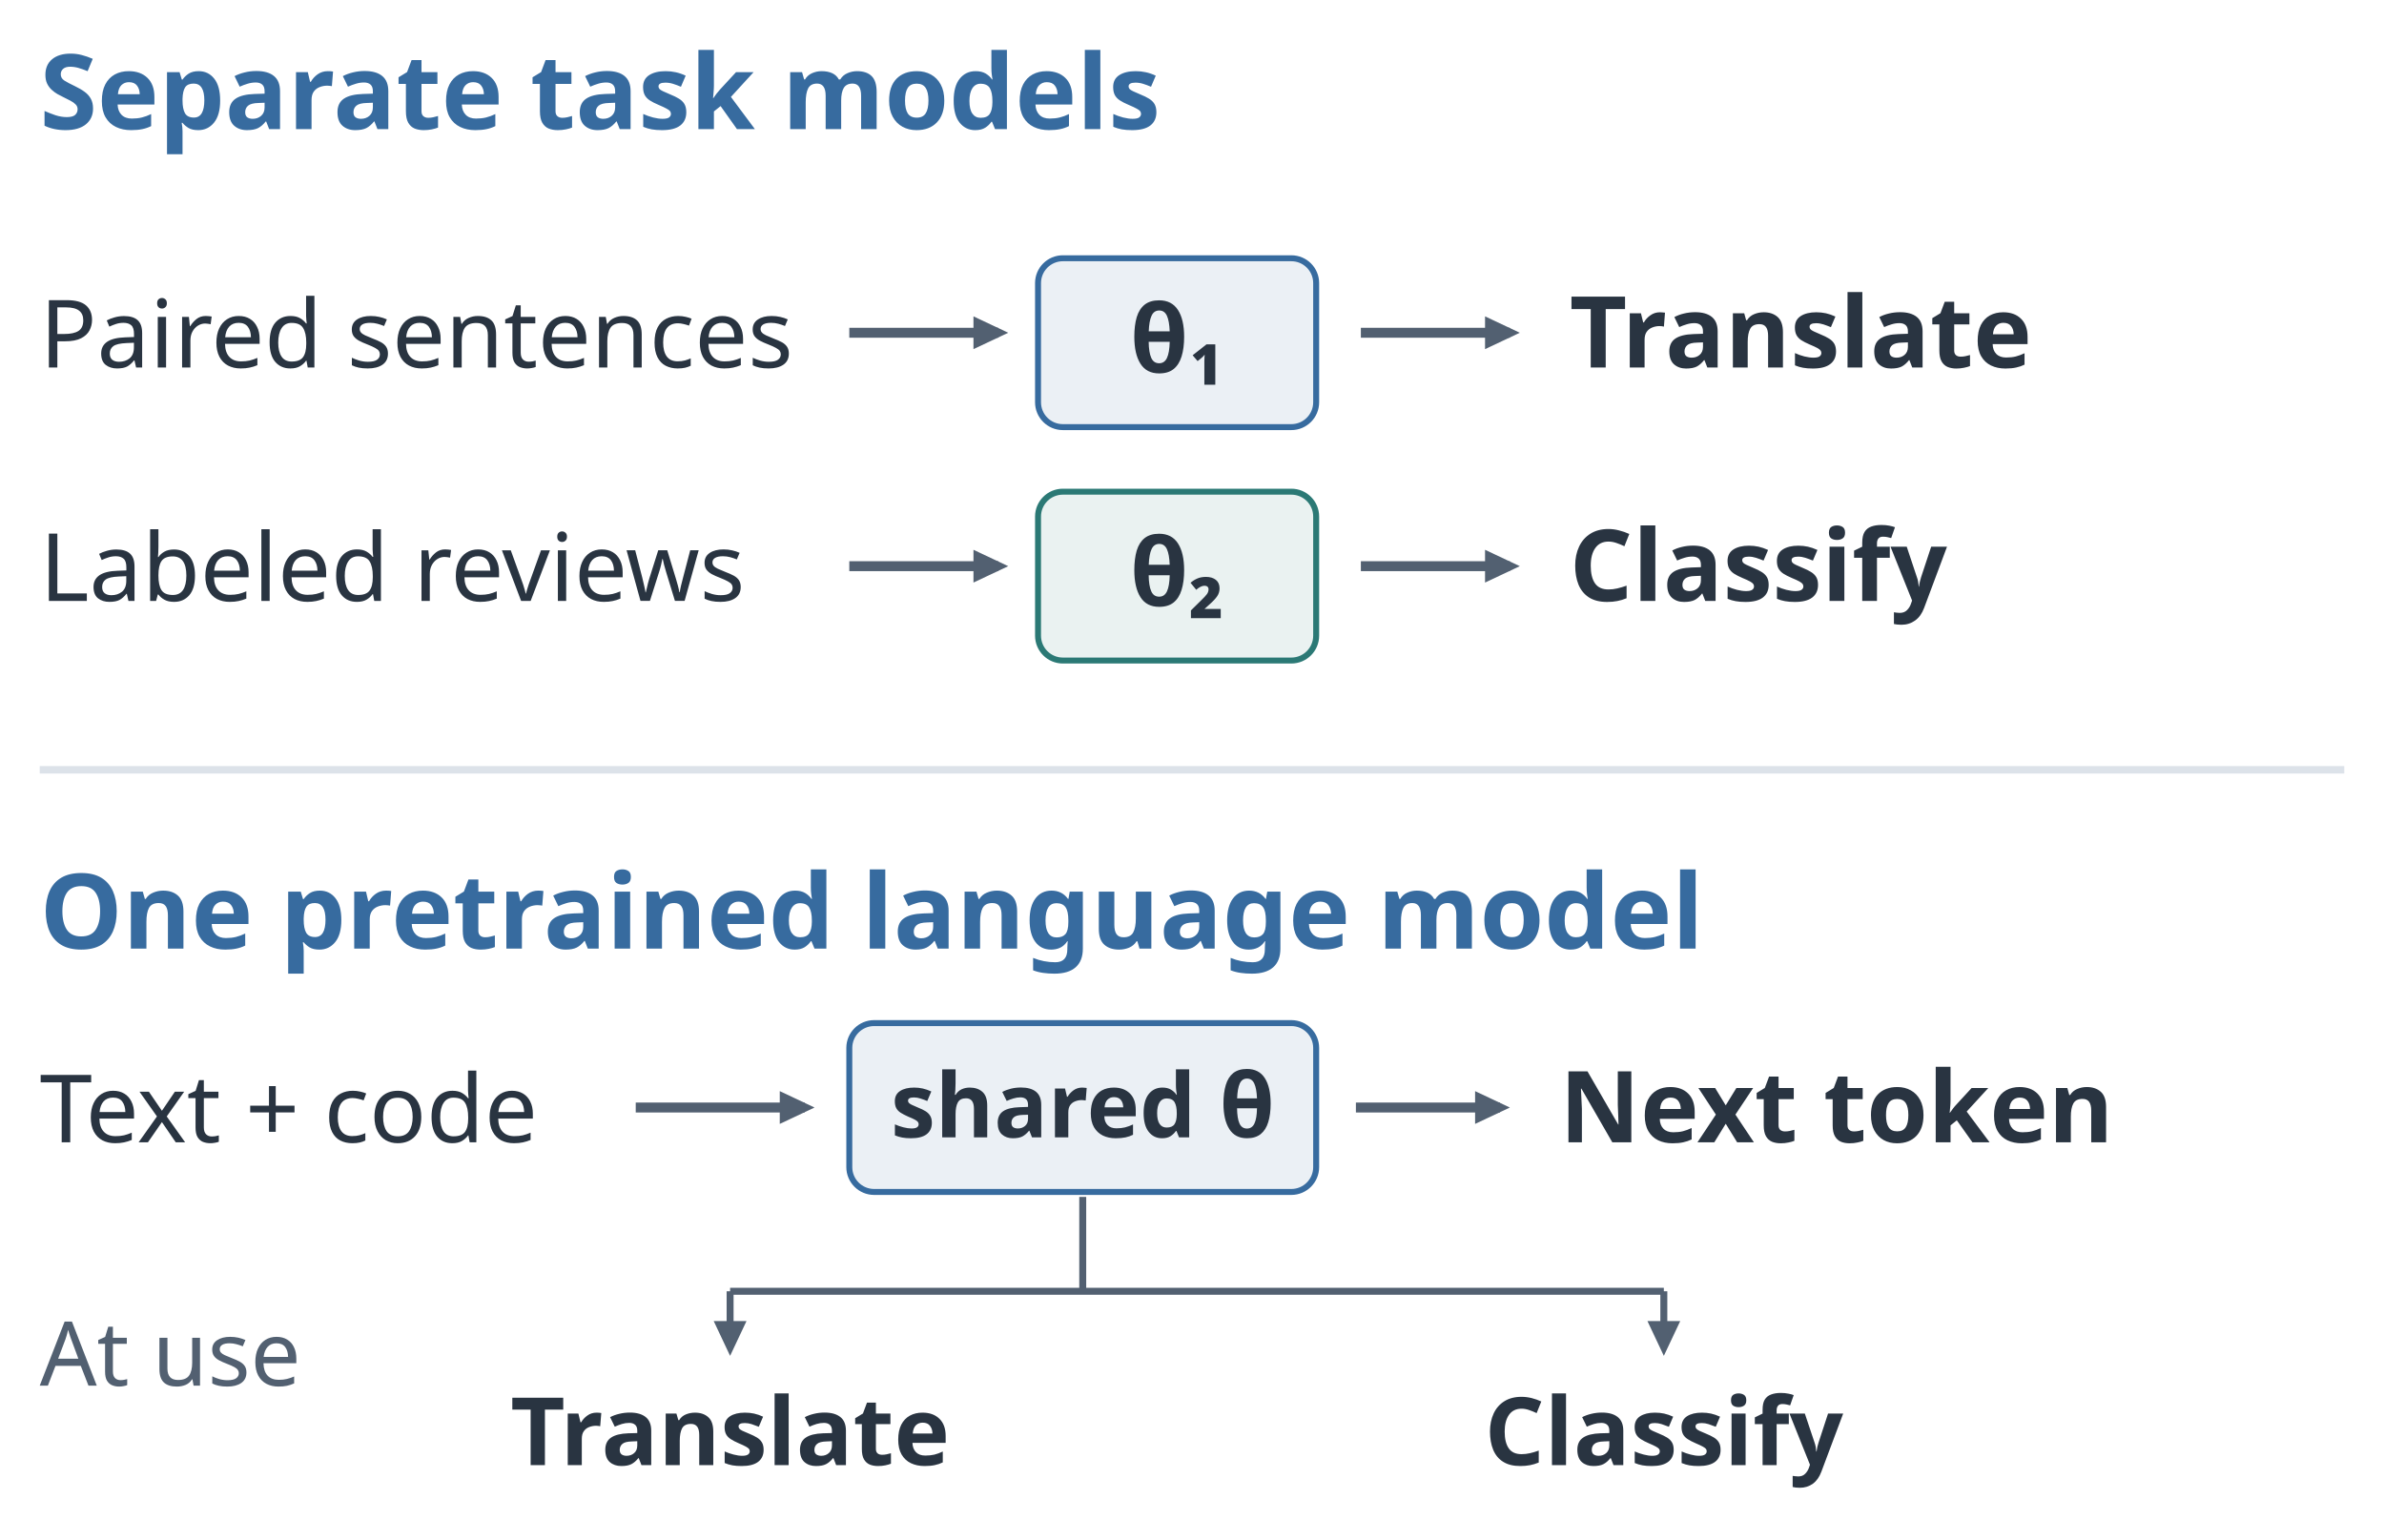
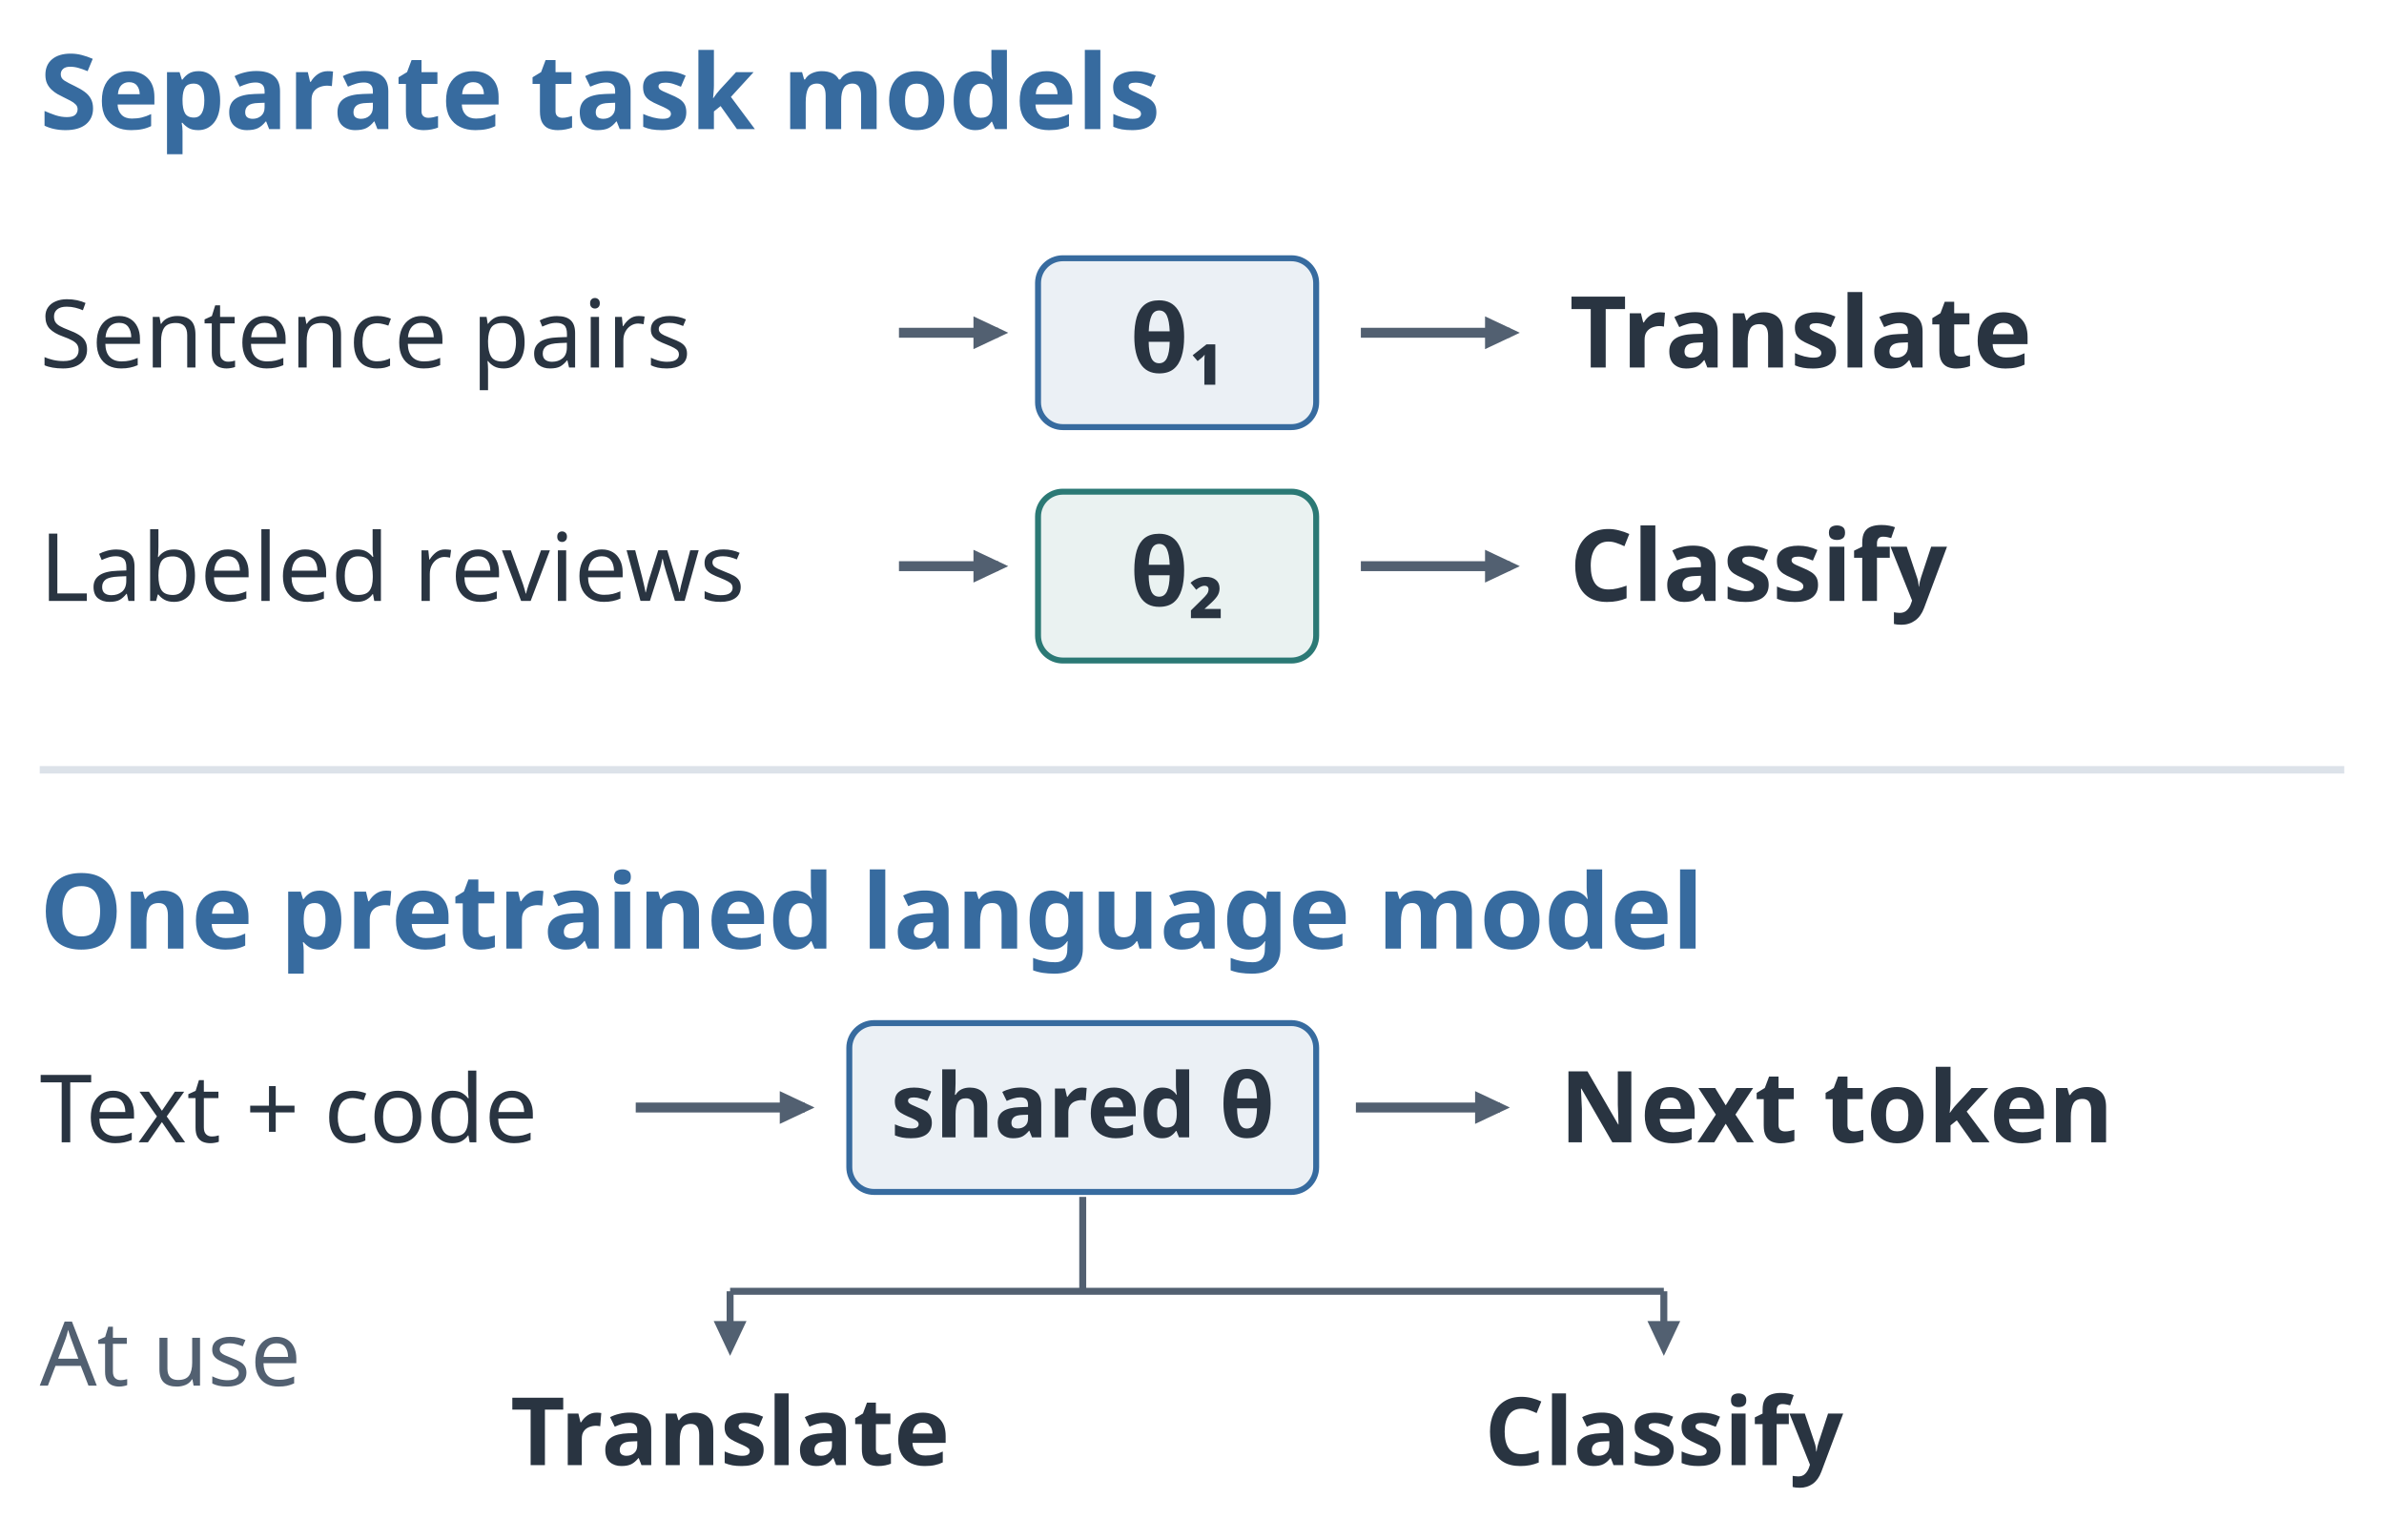
<svg xmlns="http://www.w3.org/2000/svg" viewBox="0 0 480 310" role="img" aria-label="Task-specific supervision and a shared language model" style="min-width:0;max-width:560px;margin-inline:auto;font-variant-numeric:tabular-nums" font-family="system-ui, sans-serif">
  <text x="8" y="26" font-size="21" font-weight="650" text-anchor="start" fill="var(--chart-blue, #376b9f)">Separate task models</text>
-   <text x="8" y="74" font-size="19" font-weight="450" text-anchor="start" fill="var(--ink, #293441)">Paired sentences</text>
-   <path d="M 171 67 L 201 67" fill="none" stroke="var(--muted, #526071)" stroke-width="2" opacity="1" />
+   <text x="8" y="74" font-size="19" font-weight="450" text-anchor="start" fill="var(--ink, #293441)">Sentence pairs</text>
+   <path d="M 181 67 L 201 67" fill="none" stroke="var(--muted, #526071)" stroke-width="2" opacity="1" />
  <path d="M 196 70.3 L 203 67 L 196 63.7 Z" fill="var(--muted, #526071)" opacity="1" />
  <rect x="209" y="52" width="56" height="34" rx="5" fill="var(--chart-blue, #376b9f)" fill-opacity="0.1" stroke="var(--chart-blue, #376b9f)" stroke-width="1.2" />
  <text x="237" y="75" font-size="19" font-weight="570" text-anchor="middle" fill="var(--ink, #293441)">θ₁</text>
  <path d="M 274 67 L 304 67" fill="none" stroke="var(--muted, #526071)" stroke-width="2" opacity="1" />
  <path d="M 299 70.3 L 306 67 L 299 63.7 Z" fill="var(--muted, #526071)" opacity="1" />
  <text x="316" y="74" font-size="20" font-weight="550" text-anchor="start" fill="var(--ink, #293441)">Translate</text>
  <text x="8" y="121" font-size="19" font-weight="450" text-anchor="start" fill="var(--ink, #293441)">Labeled reviews</text>
-   <path d="M 171 114 L 201 114" fill="none" stroke="var(--muted, #526071)" stroke-width="2" opacity="1" />
+   <path d="M 181 114 L 201 114" fill="none" stroke="var(--muted, #526071)" stroke-width="2" opacity="1" />
  <path d="M 196 117.3 L 203 114 L 196 110.7 Z" fill="var(--muted, #526071)" opacity="1" />
  <rect x="209" y="99" width="56" height="34" rx="5" fill="var(--chart-teal, #2b7975)" fill-opacity="0.1" stroke="var(--chart-teal, #2b7975)" stroke-width="1.2" />
  <text x="237" y="122" font-size="19" font-weight="570" text-anchor="middle" fill="var(--ink, #293441)">θ₂</text>
  <path d="M 274 114 L 304 114" fill="none" stroke="var(--muted, #526071)" stroke-width="2" opacity="1" />
  <path d="M 299 117.3 L 306 114 L 299 110.7 Z" fill="var(--muted, #526071)" opacity="1" />
  <text x="316" y="121" font-size="20" font-weight="550" text-anchor="start" fill="var(--ink, #293441)">Classify</text>
  <path d="M 8 155 L 472 155" fill="none" stroke="var(--line, #dce2e9)" stroke-width="1.5" opacity="1" />
  <text x="8" y="191" font-size="21" font-weight="650" text-anchor="start" fill="var(--chart-blue, #376b9f)">One pretrained language model</text>
  <text x="8" y="230" font-size="19" font-weight="450" text-anchor="start" fill="var(--ink, #293441)">Text + code</text>
  <path d="M 128 223 L 162 223" fill="none" stroke="var(--muted, #526071)" stroke-width="2" opacity="1" />
  <path d="M 157 226.3 L 164 223 L 157 219.7 Z" fill="var(--muted, #526071)" opacity="1" />
  <rect x="171" y="206" width="94" height="34" rx="5" fill="var(--chart-blue, #376b9f)" fill-opacity="0.1" stroke="var(--chart-blue, #376b9f)" stroke-width="1.2" />
  <text x="218" y="229" font-size="18" font-weight="570" text-anchor="middle" fill="var(--ink, #293441)">shared θ</text>
  <path d="M 273 223 L 302 223" fill="none" stroke="var(--muted, #526071)" stroke-width="2" opacity="1" />
  <path d="M 297 226.3 L 304 223 L 297 219.7 Z" fill="var(--muted, #526071)" opacity="1" />
  <text x="314" y="230" font-size="20" font-weight="550" text-anchor="start" fill="var(--ink, #293441)">Next token</text>
  <path d="M 218 241 L 218 260" fill="none" stroke="var(--muted, #526071)" stroke-width="1.4" opacity="1" />
  <path d="M 147 260 L 335 260" fill="none" stroke="var(--muted, #526071)" stroke-width="1.4" opacity="1" />
  <path d="M 147 260 L 147 271" fill="none" stroke="var(--muted, #526071)" stroke-width="1.4" opacity="1" />
  <path d="M 143.7 266 L 147 273 L 150.3 266 Z" fill="var(--muted, #526071)" opacity="1" />
  <path d="M 335 260 L 335 271" fill="none" stroke="var(--muted, #526071)" stroke-width="1.4" opacity="1" />
  <path d="M 331.7 266 L 335 273 L 338.3 266 Z" fill="var(--muted, #526071)" opacity="1" />
  <text x="147" y="295" font-size="19" font-weight="550" text-anchor="middle" fill="var(--ink, #293441)">Translate</text>
  <text x="335" y="295" font-size="19" font-weight="550" text-anchor="middle" fill="var(--ink, #293441)">Classify</text>
  <text x="8" y="279" font-size="18" font-weight="450" text-anchor="start" fill="var(--muted, #526071)">At use</text>
</svg>
